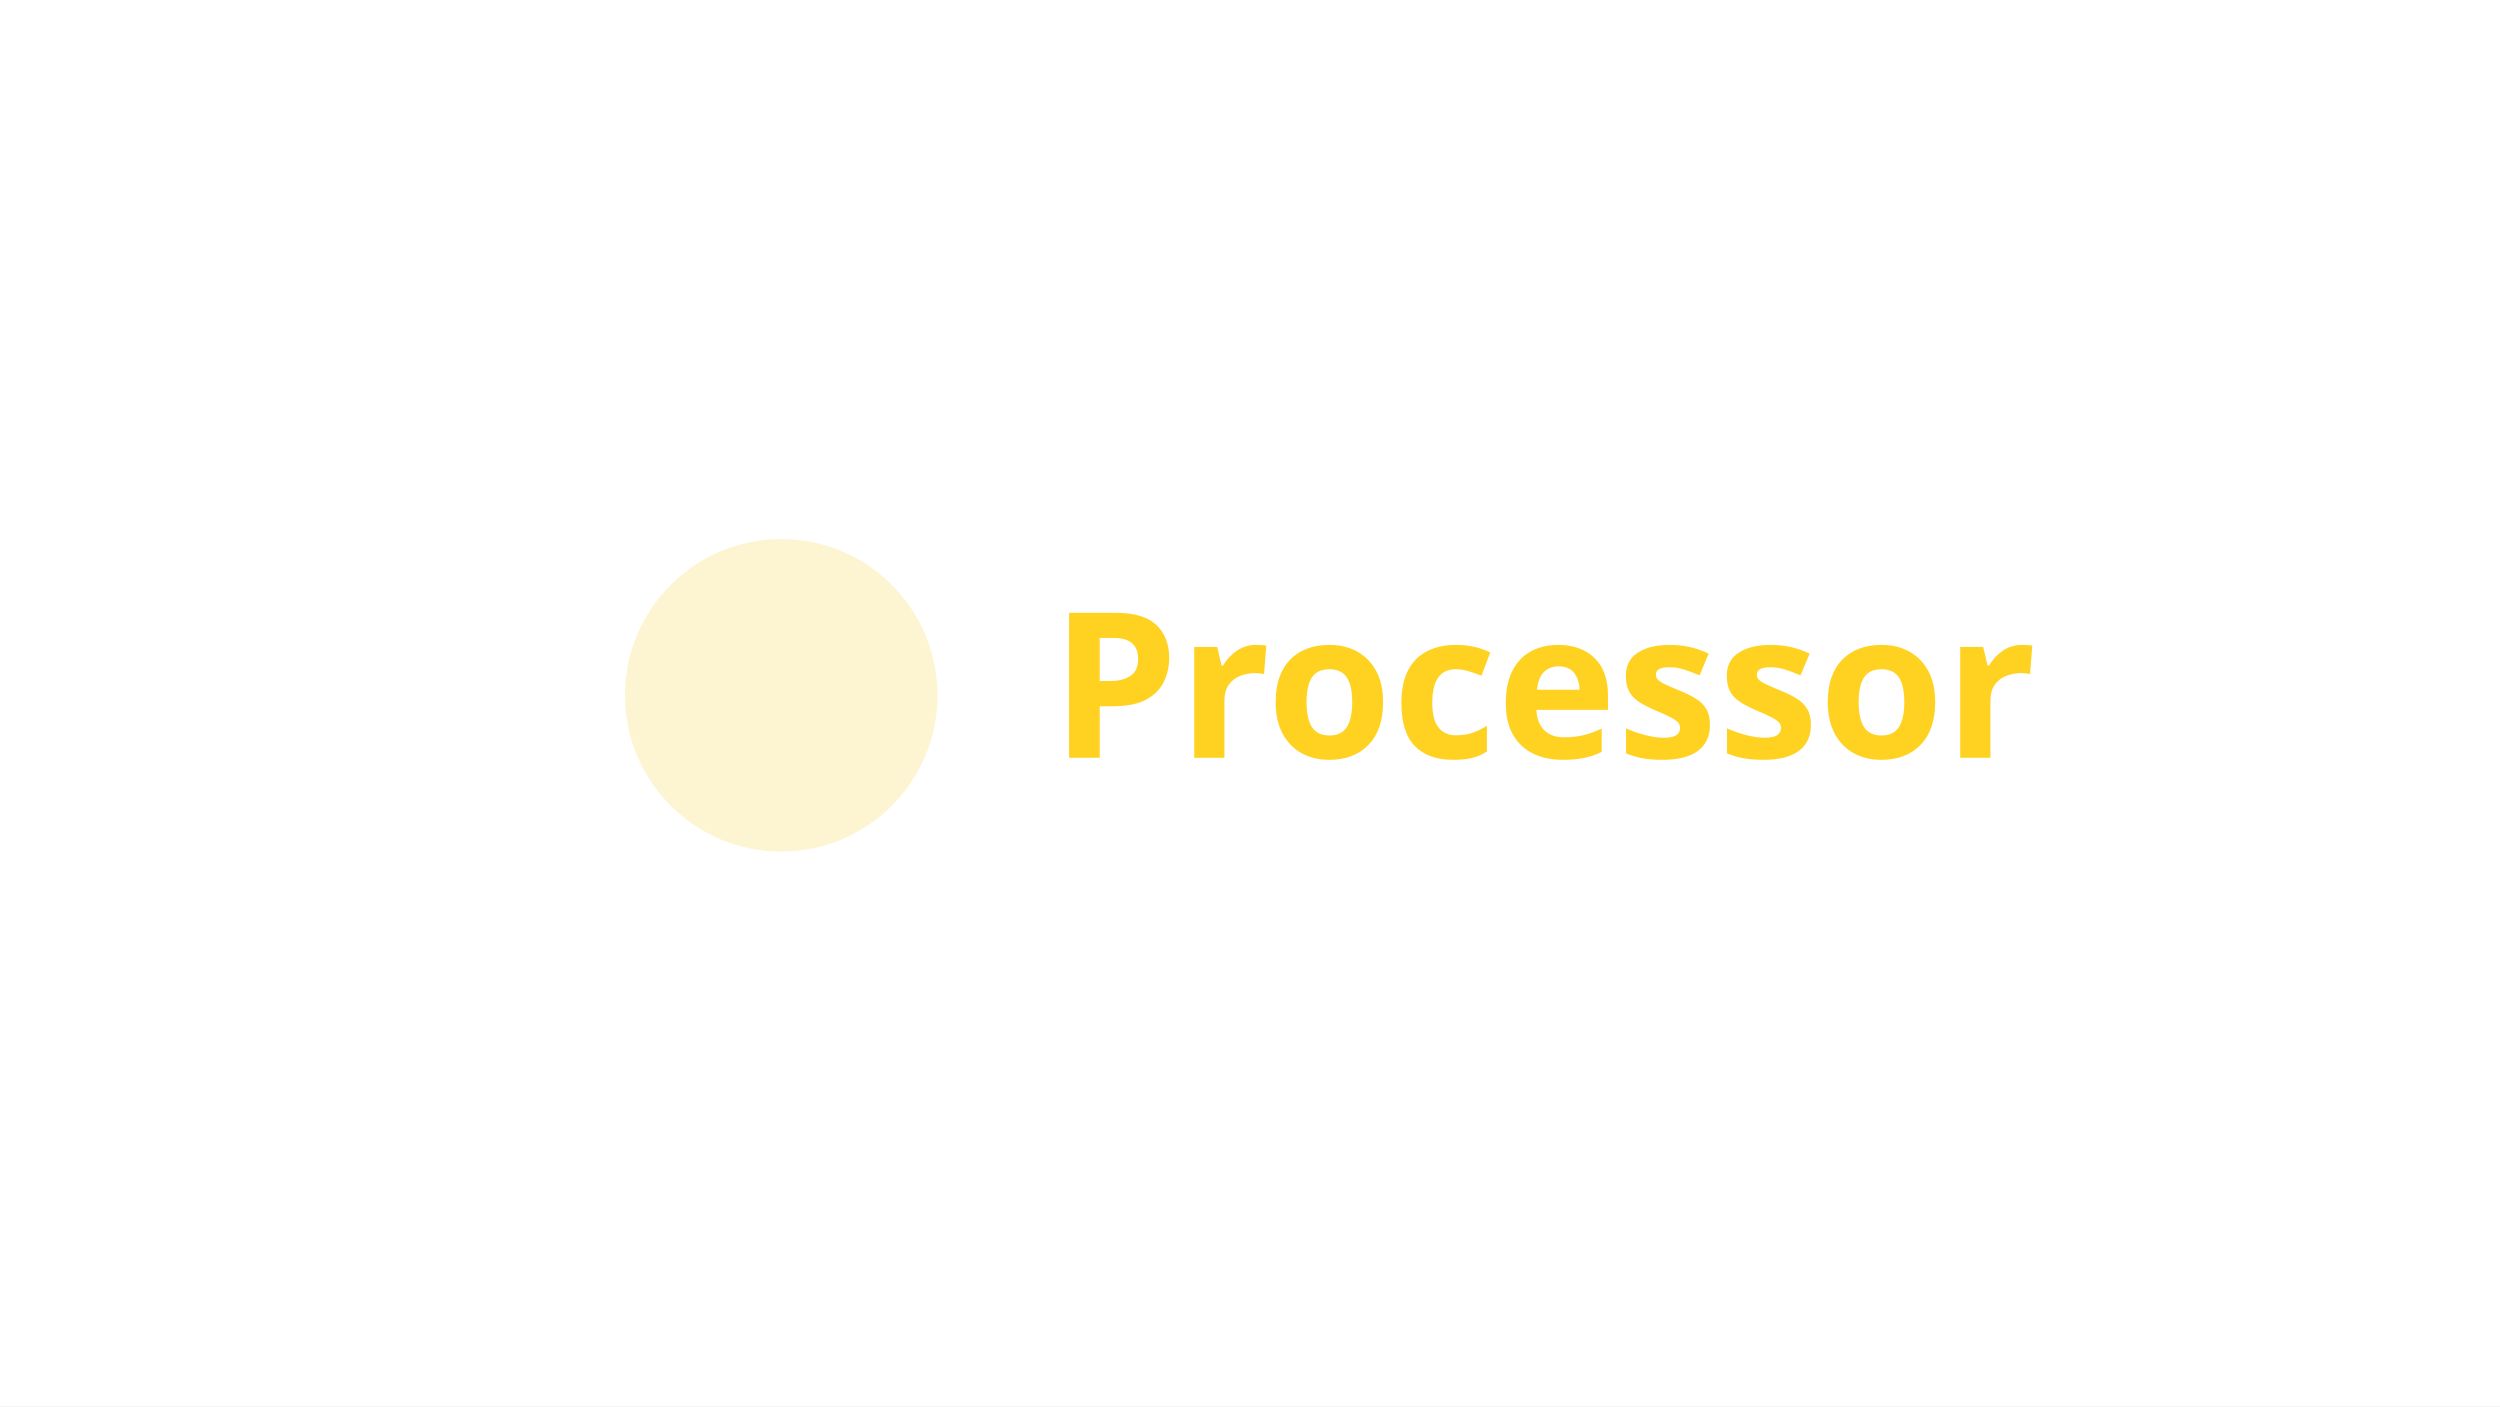
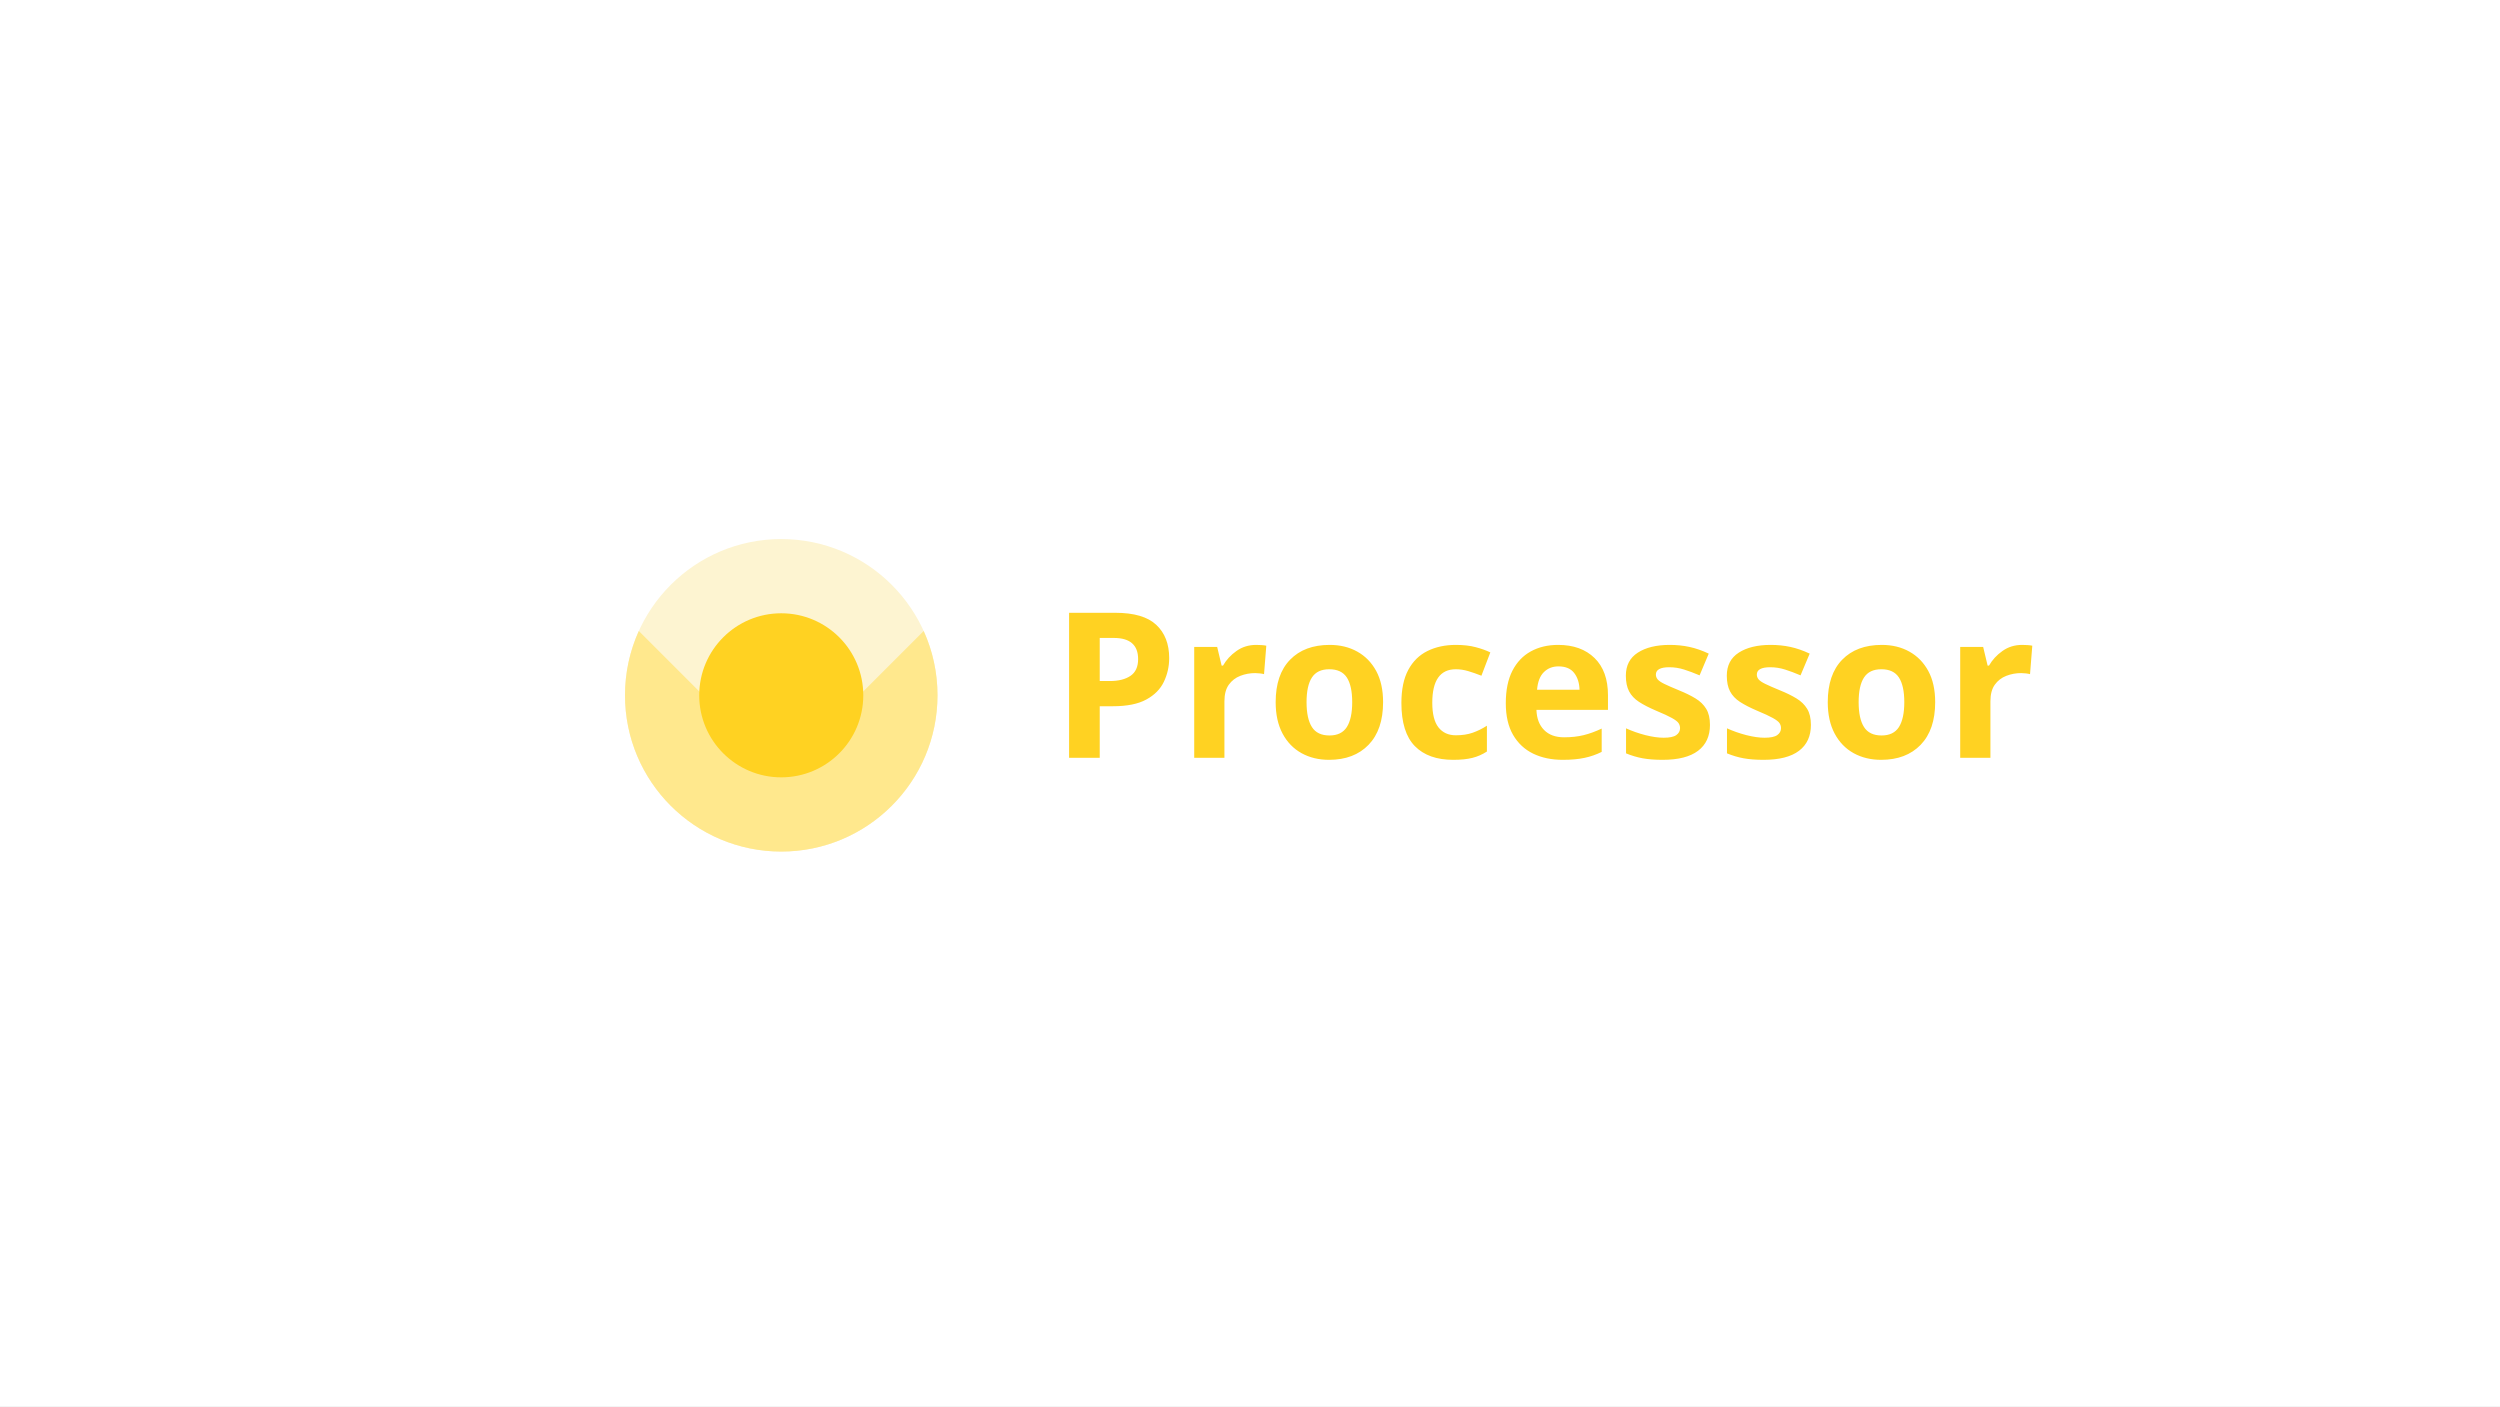
- <svg xmlns="http://www.w3.org/2000/svg" xmlns:xlink="http://www.w3.org/1999/xlink" height="360" viewBox="0 0 640 360" width="640">
-   <defs>
-     <circle id="a" cx="40" cy="40" r="40" />
-     <mask id="b" fill="#fff">
-       <use fill="none" xlink:href="#a" />
-     </mask>
-   </defs>
-   <g fill="none" fill-rule="evenodd">
-     <path d="m0 0h640v360h-640z" fill="#fff" />
-     <g transform="matrix(0 1 -1 0 240 138)">
-       <use fill="#fdf4d1" xlink:href="#a" />
-       <path d="m60-20v54c0 3.314 2.686 6 6 6h54v60h-120v-120z" fill="#ffe88d" mask="url(#b)" transform="matrix(-.7071068 -.7071068 .7071068 -.7071068 74.14214 110.7107)" />
-       <circle cx="40" cy="40" fill="#ffd222" mask="url(#b)" r="21" />
+ <svg xmlns="http://www.w3.org/2000/svg" width="640px" height="360px" viewBox="0 0 640 360" version="1.1">
+   <g id="processor/picture" stroke="none" stroke-width="1" fill="none" fill-rule="evenodd">
+     <rect id="Rectangle" fill="#FFFFFF" x="0" y="0" width="640" height="360" />
+     <g id="Group-2-Copy-2" transform="translate(200, 178) rotate(-270) translate(-200, -178) translate(160, 138)">
+       <circle id="Oval-2" fill="#FDF4D1" cx="40" cy="40" r="40" />
+       <path d="M23.535,76.465 L55.757,44.243 C58.101,41.899 58.101,38.101 55.757,35.757 L23.535,3.535 C28.556,1.264 34.131,0 40,0 C62.091,0 80,17.909 80,40 C80,62.091 62.091,80 40,80 C34.131,80 28.556,78.736 23.535,76.465 Z" id="Combined-Shape" fill="#FFE88D" />
+       <circle id="Oval-5" fill="#FFD222" cx="40" cy="40" r="21" />
    </g>
-     <text fill="#ffd222" font-family="NittiGrotesk-Bold, Nitti Grotesk" font-size="52" font-weight="bold">
+     <text id="Processor" font-family="NittiGrotesk-Bold, Nitti Grotesk" font-size="52" font-weight="bold" fill="#FFD222">
      <tspan x="269" y="194">Processor</tspan>
    </text>
  </g>
</svg>
